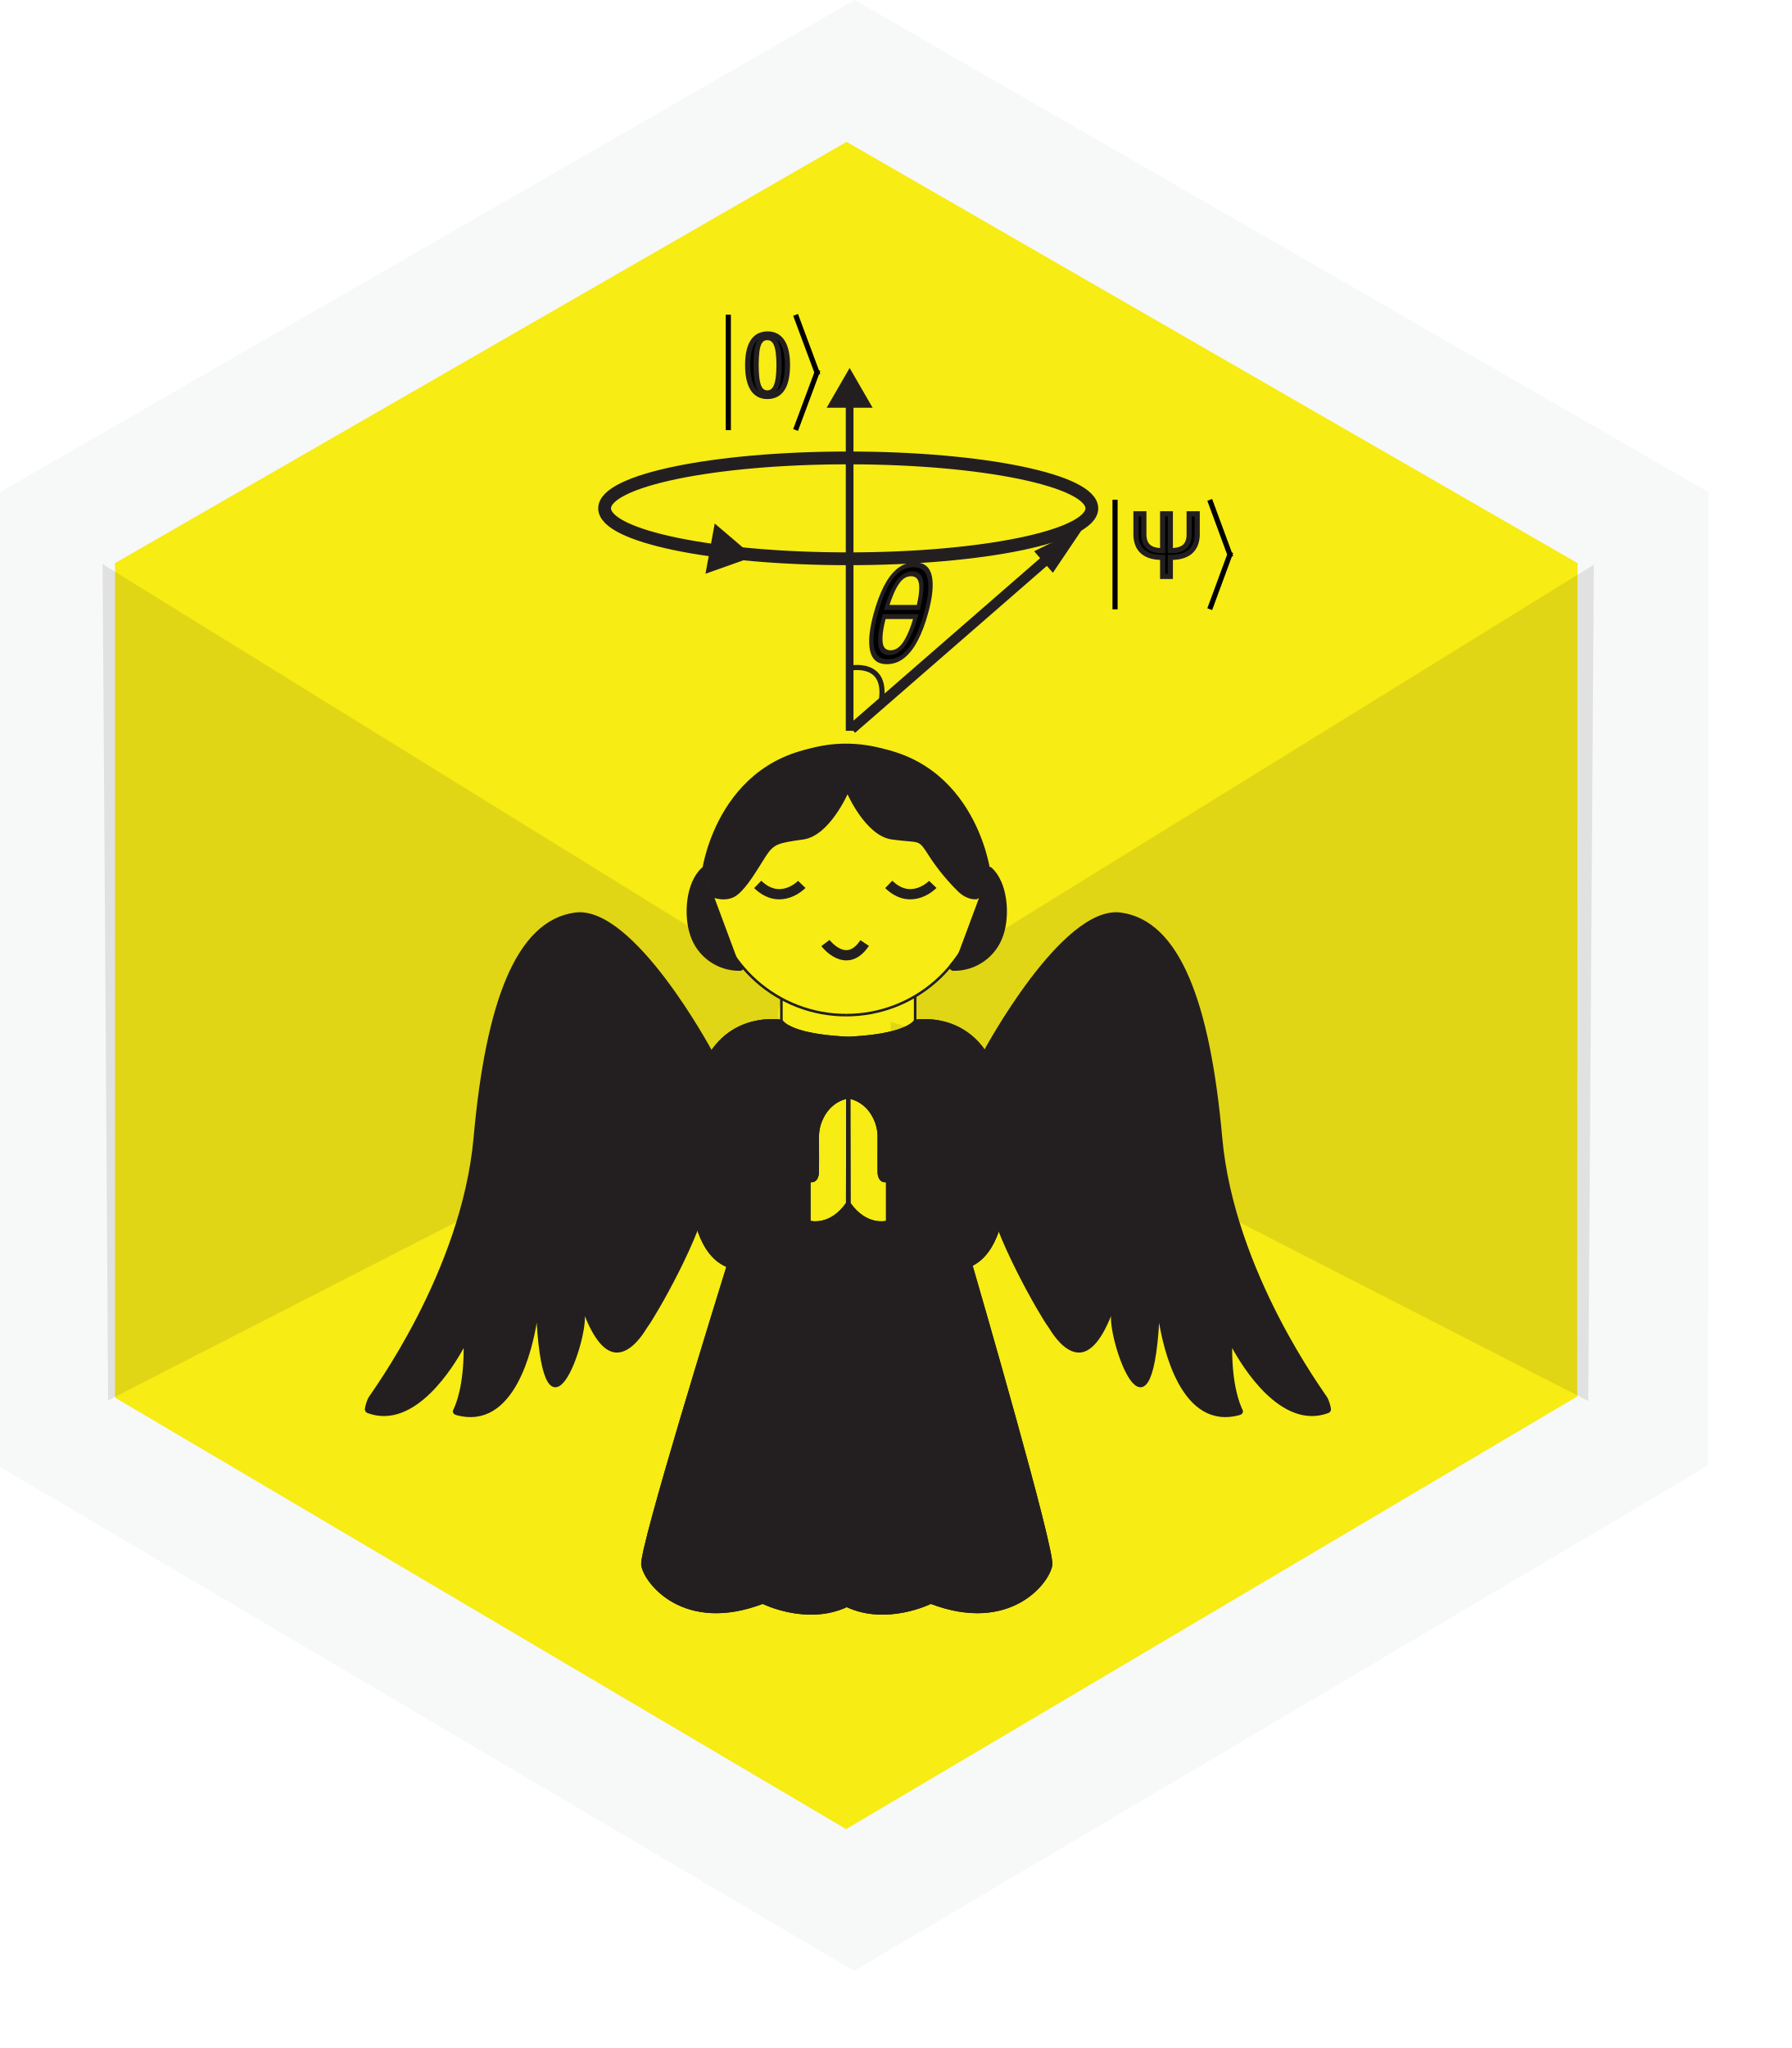
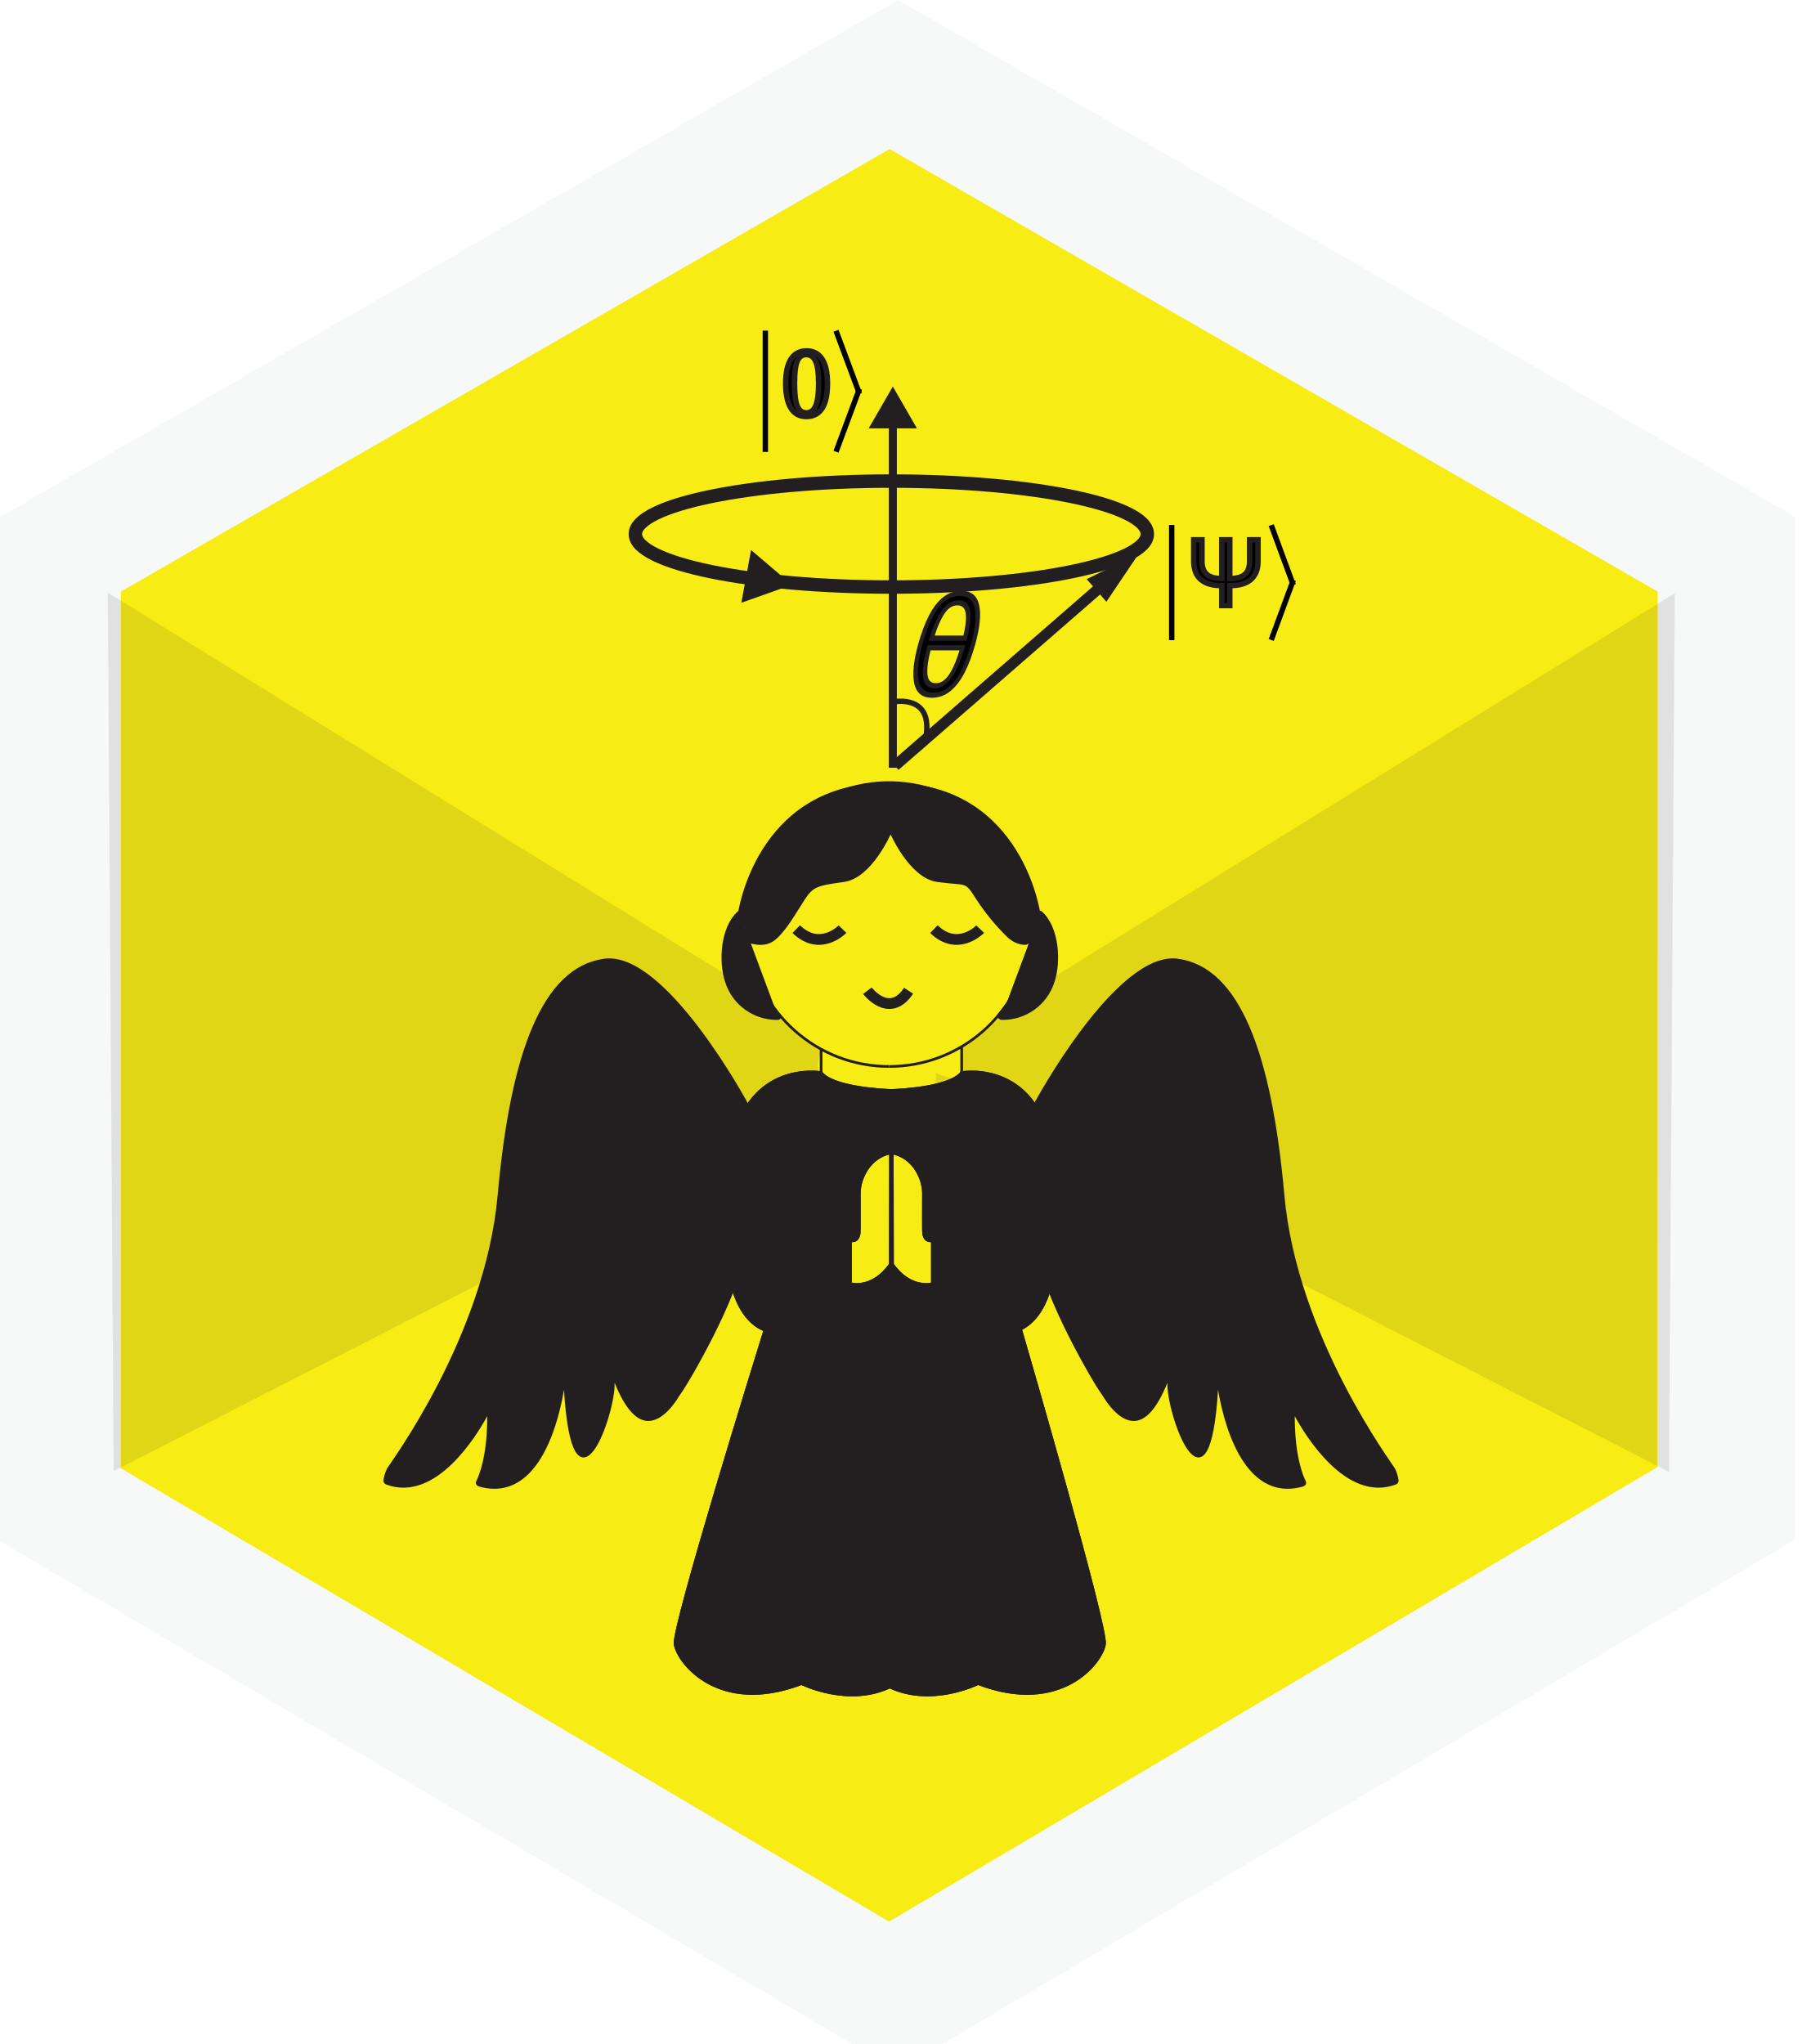
- <svg xmlns="http://www.w3.org/2000/svg" viewBox="0 0 700 800">
+ <svg xmlns="http://www.w3.org/2000/svg" viewBox="0 0 670 760">
  <defs>
    <style>
      .cls-1 {
        fill: #f7f8f8;
      }

      .cls-12, .cls-2 {
        fill: #f7ec13;
      }

      .cls-10, .cls-13, .cls-3, .cls-5, .cls-7, .cls-8, .cls-9 {
        fill: none;
      }

      .cls-4 {
        fill: #2b2626;
        opacity: 0.11;
      }

      .cls-10, .cls-11, .cls-12, .cls-14, .cls-15, .cls-16, .cls-5, .cls-7, .cls-8, .cls-9 {
        stroke: #231f20;
      }

      .cls-10, .cls-11, .cls-12, .cls-13, .cls-14, .cls-15, .cls-16, .cls-5, .cls-7, .cls-8, .cls-9 {
        stroke-miterlimit: 10;
      }

      .cls-5 {
        stroke-width: 4px;
      }

      .cls-11, .cls-6 {
        fill: #231f20;
      }

      .cls-7 {
        stroke-width: 3px;
      }

      .cls-13, .cls-14, .cls-15, .cls-16, .cls-9 {
        stroke-width: 2px;
      }

      .cls-10 {
        stroke-width: 5px;
      }

      .cls-13 {
        stroke: #000;
        stroke-linecap: square;
      }

      .cls-14 {
        font-size: 36.199px;
        font-family: TimesNewRomanPSMT, Times New Roman;
      }

      .cls-15 {
        font-size: 50.697px;
      }

      .cls-15, .cls-16 {
        font-family: SymbolMT, Symbol;
      }

      .cls-16 {
        font-size: 34.284px;
      }
    </style>
  </defs>
  <g id="Layer_14" data-name="Layer 14">
    <polygon class="cls-1" points="333.909 0 0.019 192.208 0 573.009 333.676 769.915 667.389 572.487 667.501 192.208 333.909 0" />
  </g>
  <g id="Layer_12" data-name="Layer 12">
    <polygon class="cls-2" points="330.774 55.42 44.952 219.957 44.937 545.936 330.575 714.495 616.245 545.489 616.341 219.957 330.774 55.42" />
  </g>
  <g id="Layer_13" data-name="Layer 13">
    <path class="cls-3" d="M620.586,547.444" transform="translate(-0.03263 -0.1671)" />
    <path class="cls-4" d="M305.11,404.745c.681-3.004-1.822-7.556-.798-10.451.46-1.3.933-2.607,1.269-3.946.297-1.182.3-.04.094-1.628a5.786,5.786,0,0,1,.77-3.634L40.118,220.508l2.17,326.681L302.543,413.887C307.136,413.535,304.3,408.319,305.11,404.745Z" transform="translate(-0.03263 -0.1671)" />
    <path class="cls-4" d="M346.95,391.199a12.469,12.469,0,0,1,.547,2.372,49.865,49.865,0,0,1,.075,14.036l273.014,139.836,2.17-326.681Z" transform="translate(-0.03263 -0.1671)" />
  </g>
  <g id="Layer_22" data-name="Layer 22">
    <polyline class="cls-2" points="357.24 389.803 347.697 393.936 346.644 398.66 354.272 401.149 357.559 399.681" />
    <polygon class="cls-2" points="354.639 373.351 355.692 384.266 344.585 384.649 344.011 374.021 354.639 373.351" />
  </g>
  <g id="Layer_9" data-name="Layer 9">
    <g>
      <line class="cls-5" x1="332.761" y1="284.753" x2="410.581" y2="217.038" />
      <polygon class="cls-6" points="411.373 223.744 423.413 205.872 404.05 215.327 411.373 223.744" />
    </g>
    <g>
      <line class="cls-7" x1="331.965" y1="285.463" x2="331.965" y2="156.646" />
      <polygon class="cls-6" points="340.941 159.272 331.965 143.728 322.99 159.272 340.941 159.272" />
    </g>
    <path class="cls-8" d="M331.187,270.823" transform="translate(-0.03263 -0.1671)" />
    <path class="cls-9" d="M331.998,261.178s15.506-3.363,12.193,13.774" transform="translate(-0.03263 -0.1671)" />
  </g>
  <g id="Layer_3" data-name="Layer 3">
    <path class="cls-8" d="M282.114,284.814" transform="translate(-0.03263 -0.1671)" />
    <path class="cls-8" d="M306.021,263.1" transform="translate(-0.03263 -0.1671)" />
    <path class="cls-8" d="M300.152,288.946" transform="translate(-0.03263 -0.1671)" />
    <path class="cls-8" d="M303.371,261.979" transform="translate(-0.03263 -0.1671)" />
    <path class="cls-8" d="M330.673,264.861" transform="translate(-0.03263 -0.1671)" />
  </g>
  <g id="Layer_7" data-name="Layer 7">
    <ellipse class="cls-10" cx="331.413" cy="198.574" rx="95.181" ry="19.7" />
    <polygon class="cls-6" points="275.642 224.119 294.434 217.443 279.258 204.504 275.642 224.119" />
  </g>
  <g id="Layer_5" data-name="Layer 5">
    <path class="cls-11" d="M276.437,465.92c-2.163,16.311-20.784,48.277-23.618,52.042a12.256,12.256,0,0,0-.739,1.102c-1.206,2.024-5.814,9.103-11.169,8.95-3.562-.102-7.696-3.496-11.896-13.902-.155-.385-.992-.353-.969.049.637,11.08-14.741,54.547-17.866,1.997-.022-.378-.776-.386-.836-.01-1.635,10.281-8.61,42.598-31.047,36.258-.652-.184-1-.73-.754-1.222,1.185-2.371,4.224-9.9,4.155-24.642-.002-.384-.699-.497-.892-.142-3.7,6.821-18.795,31.979-36.924,25.298a1.09,1.09,0,0,1-.806-1.05,15.016,15.016,0,0,1,1.315-4.236c.754-1.501,36.445-49.025,41.179-101.832s16.576-84.333,39.134-87.439,53.083,53.714,53.083,53.714" transform="translate(-0.03263 -0.1671)" />
    <path class="cls-11" d="M386.216,465.92c2.163,16.311,20.784,48.277,23.618,52.042a12.256,12.256,0,0,1,.739,1.102c1.206,2.024,5.814,9.103,11.169,8.95,3.562-.102,7.696-3.496,11.896-13.902.155-.385.992-.353.969.049-.637,11.08,14.741,54.547,17.866,1.997.022-.378.776-.386.836-.01,1.635,10.281,8.61,42.598,31.047,36.258.652-.184 1-.73.754-1.222-1.185-2.371-4.224-9.9-4.155-24.642.002-.384.699-.497.892-.142,3.7,6.821,18.795,31.979,36.924,25.298a1.09,1.09,0,0,0,.806-1.05,15.016,15.016,0,0,0-1.315-4.236c-.754-1.501-36.445-49.025-41.179-101.832s-16.576-84.333-39.134-87.439S384.868,410.854,384.868,410.854" transform="translate(-0.03263 -0.1671)" />
    <path class="cls-8" d="M421.813,511.051" transform="translate(-0.03263 -0.1671)" />
    <path class="cls-8" d="M385.878,414.095" transform="translate(-0.03263 -0.1671)" />
    <path class="cls-8" d="M356.422,398.988" transform="translate(-0.03263 -0.1671)" />
    <path class="cls-8" d="M275.88,414.095" transform="translate(-0.03263 -0.1671)" />
    <path class="cls-8" d="M239.945,511.051" transform="translate(-0.03263 -0.1671)" />
    <path class="cls-8" d="M305.335,398.988" transform="translate(-0.03263 -0.1671)" />
    <line class="cls-8" x1="305.303" y1="390.293" x2="305.303" y2="398.821" />
    <path class="cls-8" d="M330.637,396.7" transform="translate(-0.03263 -0.1671)" />
    <path class="cls-8" d="M312.288,314.482" transform="translate(-0.03263 -0.1671)" />
    <path class="cls-8" d="M278.09,344.439" transform="translate(-0.03263 -0.1671)" />
    <path class="cls-11" d="M278.978,332.819a52.849,52.849,0,0,1,104.12,17.516c.055.646-4.15,1.677-8.177-2.101a81.34,81.34,0,0,1-11.239-13.624c-4.912-7.691-3.638-5.402-15.165-7.02-10.002-1.404-17.101-17.836-17.101-17.836l-.242-.56-.242.56s-7.098,16.432-17.101,17.836-11.777,1.716-15.165,7.02-7.098,11.856-10.97,14.82-9.196.78-9.196.78l-.357-.146a53.219,53.219,0,0,1,.226-13.908Q278.622,334.47,278.978,332.819Z" transform="translate(-0.03263 -0.1671)" />
    <path class="cls-5" d="M313.294,345.641s-8.281,8.632-17.208,0" transform="translate(-0.03263 -0.1671)" />
    <path class="cls-5" d="M364.488,345.641s-8.281,8.632-17.208,0" transform="translate(-0.03263 -0.1671)" />
    <path class="cls-5" d="M322.544,368.539s8.147,10.751,15.326,0" transform="translate(-0.03263 -0.1671)" />
    <path class="cls-8" d="M404.049,551.144" transform="translate(-0.03263 -0.1671)" />
    <path class="cls-8" d="M240.805,515.887" transform="translate(-0.03263 -0.1671)" />
    <path class="cls-8" d="M266.402,535.44" transform="translate(-0.03263 -0.1671)" />
    <path class="cls-8" d="M348.749,444.657" transform="translate(-0.03263 -0.1671)" />
    <path class="cls-8" d="M273.155,494.11" transform="translate(-0.03263 -0.1671)" />
    <path class="cls-8" d="M295.706,495.711" transform="translate(-0.03263 -0.1671)" />
    <path class="cls-8" d="M316.222,477.435v1.32s-3.134,15.471-23.952,17.043a17.416,17.416,0,0,1-7.835-1.059" transform="translate(-0.03263 -0.1671)" />
    <path class="cls-8" d="M357.597,398.988" transform="translate(-0.03263 -0.1671)" />
    <line class="cls-8" x1="357.564" y1="389.279" x2="357.564" y2="398.821" />
    <path class="cls-8" d="M379.476,494.324c20.279-9.646,12.275-61.427,12.275-61.427-3.926-39.317-34.154-33.907-34.154-33.907-4.398,5.548-22.216,6.493-26.134,6.632-3.909-.138-21.728-1.083-26.125-6.632,0,0-19.495-3.487-29.209,15.495a51.546,51.546,0,0,0-4.945,18.412s-8.256,53.411,13.252,61.843c-3.589,11.536-34.255,110.358-33.379,116.704.935,6.737,16.133,26.502,46.994,14.713,0,0,17.178,8.628,32.832,1.263,15.645,7.365,32.823-1.263,32.823-1.263,30.86,11.789,46.059-7.976,46.994-14.713C411.574,605.064,382.551,504.898,379.476,494.324Zm-48.409-24.044c-6.74,9.606-14.845,7.196-14.845,7.196V461.418c3.387.78,3.303-3.424,3.303-3.424s.059-8.783,0-13.399a16.575,16.575,0,0,1,1.702-7.713c3.463-7.259,9.916-8.032,9.916-8.032Zm15.645,7.196s-8.105,2.41-14.845-7.196l-.076-41.429s6.453.773,9.916,8.032a16.513,16.513,0,0,1,1.693,7.713c-.051,4.615,0,13.399,0,13.399s-.084,4.204,3.311,3.424Z" transform="translate(-0.03263 -0.1671)" />
    <path class="cls-8" d="M346.712,477.435v1.32s3.134,15.471,23.952,17.043a17.168,17.168,0,0,0,8.812-1.475" transform="translate(-0.03263 -0.1671)" />
    <path class="cls-11" d="M379.476,494.324c20.279-9.646,12.275-61.427,12.275-61.427-3.926-39.317-34.154-33.907-34.154-33.907-4.398,5.548-22.216,6.493-26.134,6.632-3.909-.138-21.728-1.083-26.125-6.632,0,0-19.495-3.487-29.209,15.495a51.546,51.546,0,0,0-4.945,18.412s-8.256,53.411,13.252,61.843c-3.589,11.536-34.255,110.358-33.379,116.704.935,6.737,16.133,26.502,46.994,14.713,0,0,17.178,8.628,32.832,1.263,15.645,7.365,32.823-1.263,32.823-1.263,30.86,11.789,46.059-7.976,46.994-14.713C411.574,605.064,382.551,504.898,379.476,494.324Zm-48.409-24.044c-6.74,9.606-14.845,7.196-14.845,7.196V461.418c3.387.78,3.303-3.424,3.303-3.424s.059-8.783,0-13.399a16.575,16.575,0,0,1,1.702-7.713c3.463-7.259,9.916-8.032,9.916-8.032Zm15.645,7.196s-8.105,2.41-14.845-7.196l-.076-41.429s6.453.773,9.916,8.032a16.513,16.513,0,0,1,1.693,7.713c-.051,4.615,0,13.399,0,13.399s-.084,4.204,3.311,3.424Z" transform="translate(-0.03263 -0.1671)" />
    <path class="cls-6" d="M277.649,347.163a1.001,1.001,0,0,0,0-2,1.001,1.001,0,0,0,0,2Z" transform="translate(-0.03263 -0.1671)" />
    <path class="cls-6" d="M385.895,342.892a1.001,1.001,0,0,0,0-2,1.001,1.001,0,0,0,0,2Z" transform="translate(-0.03263 -0.1671)" />
    <path class="cls-12" d="M330.637,396.7a52.812,52.812,0,0,0,52.458-46.339" transform="translate(-0.03263 -0.1671)" />
    <path class="cls-12" d="M278.177,350.348a52.812,52.812,0,0,0,52.46,46.353" transform="translate(-0.03263 -0.1671)" />
    <path class="cls-6" d="M381.76,341.741a1.251,1.251,0,0,0,0-2.5,1.251,1.251,0,0,0,0,2.5Z" transform="translate(-0.03263 -0.1671)" />
    <g>
      <path class="cls-6" d="M386.616,340.022c2.097,1.519,3.067,4.068,3.774,6.508,1.753,6.055,2.525,12.614.461,18.577a25.012,25.012,0,0,1-2.989,5.832,13.83,13.83,0,0,1-2.107,2.533,15.528,15.528,0,0,1-4.077,2.467,19.899,19.899,0,0,1-9.238,2.194" transform="translate(-0.03263 -0.1671)" />
      <path class="cls-6" d="M385.732,340.906c5.301,4.812,6.038,15.723,4.407,22.229a17.872,17.872,0,0,1-17.7,13.748,1.251,1.251,0,0,0,0,2.5,20.156,20.156,0,0,0,19.617-13.943c2.627-7.698,1.793-20.538-4.556-26.301-1.189-1.079-2.962.683-1.768,1.768Z" transform="translate(-0.03263 -0.1671)" />
    </g>
    <g>
      <path class="cls-6" d="M275.139,340.022c-2.097,1.519-3.067,4.068-3.774,6.508-1.753,6.055-2.525,12.614-.461,18.577a25.012,25.012,0,0,0,2.989,5.832,13.83,13.83,0,0,0,2.107,2.533,15.528,15.528,0,0,0,4.077,2.467,19.899,19.899,0,0,0,9.238,2.194" transform="translate(-0.03263 -0.1671)" />
      <path class="cls-6" d="M274.255,339.139c-6.356,5.77-7.164,18.594-4.556,26.301A20.139,20.139,0,0,0,289.316,379.383a1.251,1.251,0,0,0,0-2.5,17.931,17.931,0,0,1-17.7-13.748c-1.733-6.407-.795-17.506,4.407-22.229,1.194-1.084-.578-2.848-1.768-1.768Z" transform="translate(-0.03263 -0.1671)" />
    </g>
    <path class="cls-6" d="M383.504,341.892c-.375,5.037-.982,9.983-1.706,14.977-1.099,7.582-5.817,14.314-10.619,20.107-1.02,1.23.74,3.008,1.768,1.768,4.576-5.52,9.124-11.827,10.973-18.876,1.495-5.701,1.65-12.132,2.085-17.975.119-1.605-2.381-1.597-2.5,0Z" transform="translate(-0.03263 -0.1671)" />
    <path class="cls-3" d="M330.637,291.241s19.655,33.073,29.657,33.073" transform="translate(-0.03263 -0.1671)" />
    <path class="cls-6" d="M332.868,291.241c47.537,1.04,53.991,48.673,53.991,48.673l-2.931,6.084" transform="translate(-0.03263 -0.1671)" />
    <path class="cls-6" d="M328.389,291.241c-47.537,1.04-53.991,48.673-53.991,48.673l2.931,6.084" transform="translate(-0.03263 -0.1671)" />
    <path class="cls-6" d="M382.146,339.37" transform="translate(-0.03263 -0.1671)" />
    <path class="cls-2" d="M347.937,394.311" transform="translate(-0.03263 -0.1671)" />
  </g>
  <g id="Layer_16" data-name="Layer 16">
    <g>
      <line class="cls-13" x1="284.565" y1="123.93" x2="284.565" y2="167.029" />
      <line class="cls-13" x1="311.197" y1="123.93" x2="319.215" y2="145.48" />
      <line class="cls-13" x1="319.215" y1="145.48" x2="311.197" y2="167.029" />
      <text class="cls-14" transform="translate(290.7394 154.5274) scale(1.01257 1)">0</text>
    </g>
  </g>
  <g id="Layer_18" data-name="Layer 18">
    <text class="cls-15" transform="matrix(0.79816, 0, -0.26605, 0.96396, 334.8766, 258.0045)">θ</text>
  </g>
  <g id="Layer_19" data-name="Layer 19">
    <g>
      <line class="cls-13" x1="435.665" y1="196.202" x2="435.665" y2="237.021" />
      <line class="cls-13" x1="473.007" y1="196.202" x2="480.53" y2="216.612" />
      <line class="cls-13" x1="480.53" y1="216.612" x2="473.007" y2="237.021" />
      <text class="cls-16" transform="translate(442.0187 225.1807)">Ψ</text>
    </g>
  </g>
</svg>
